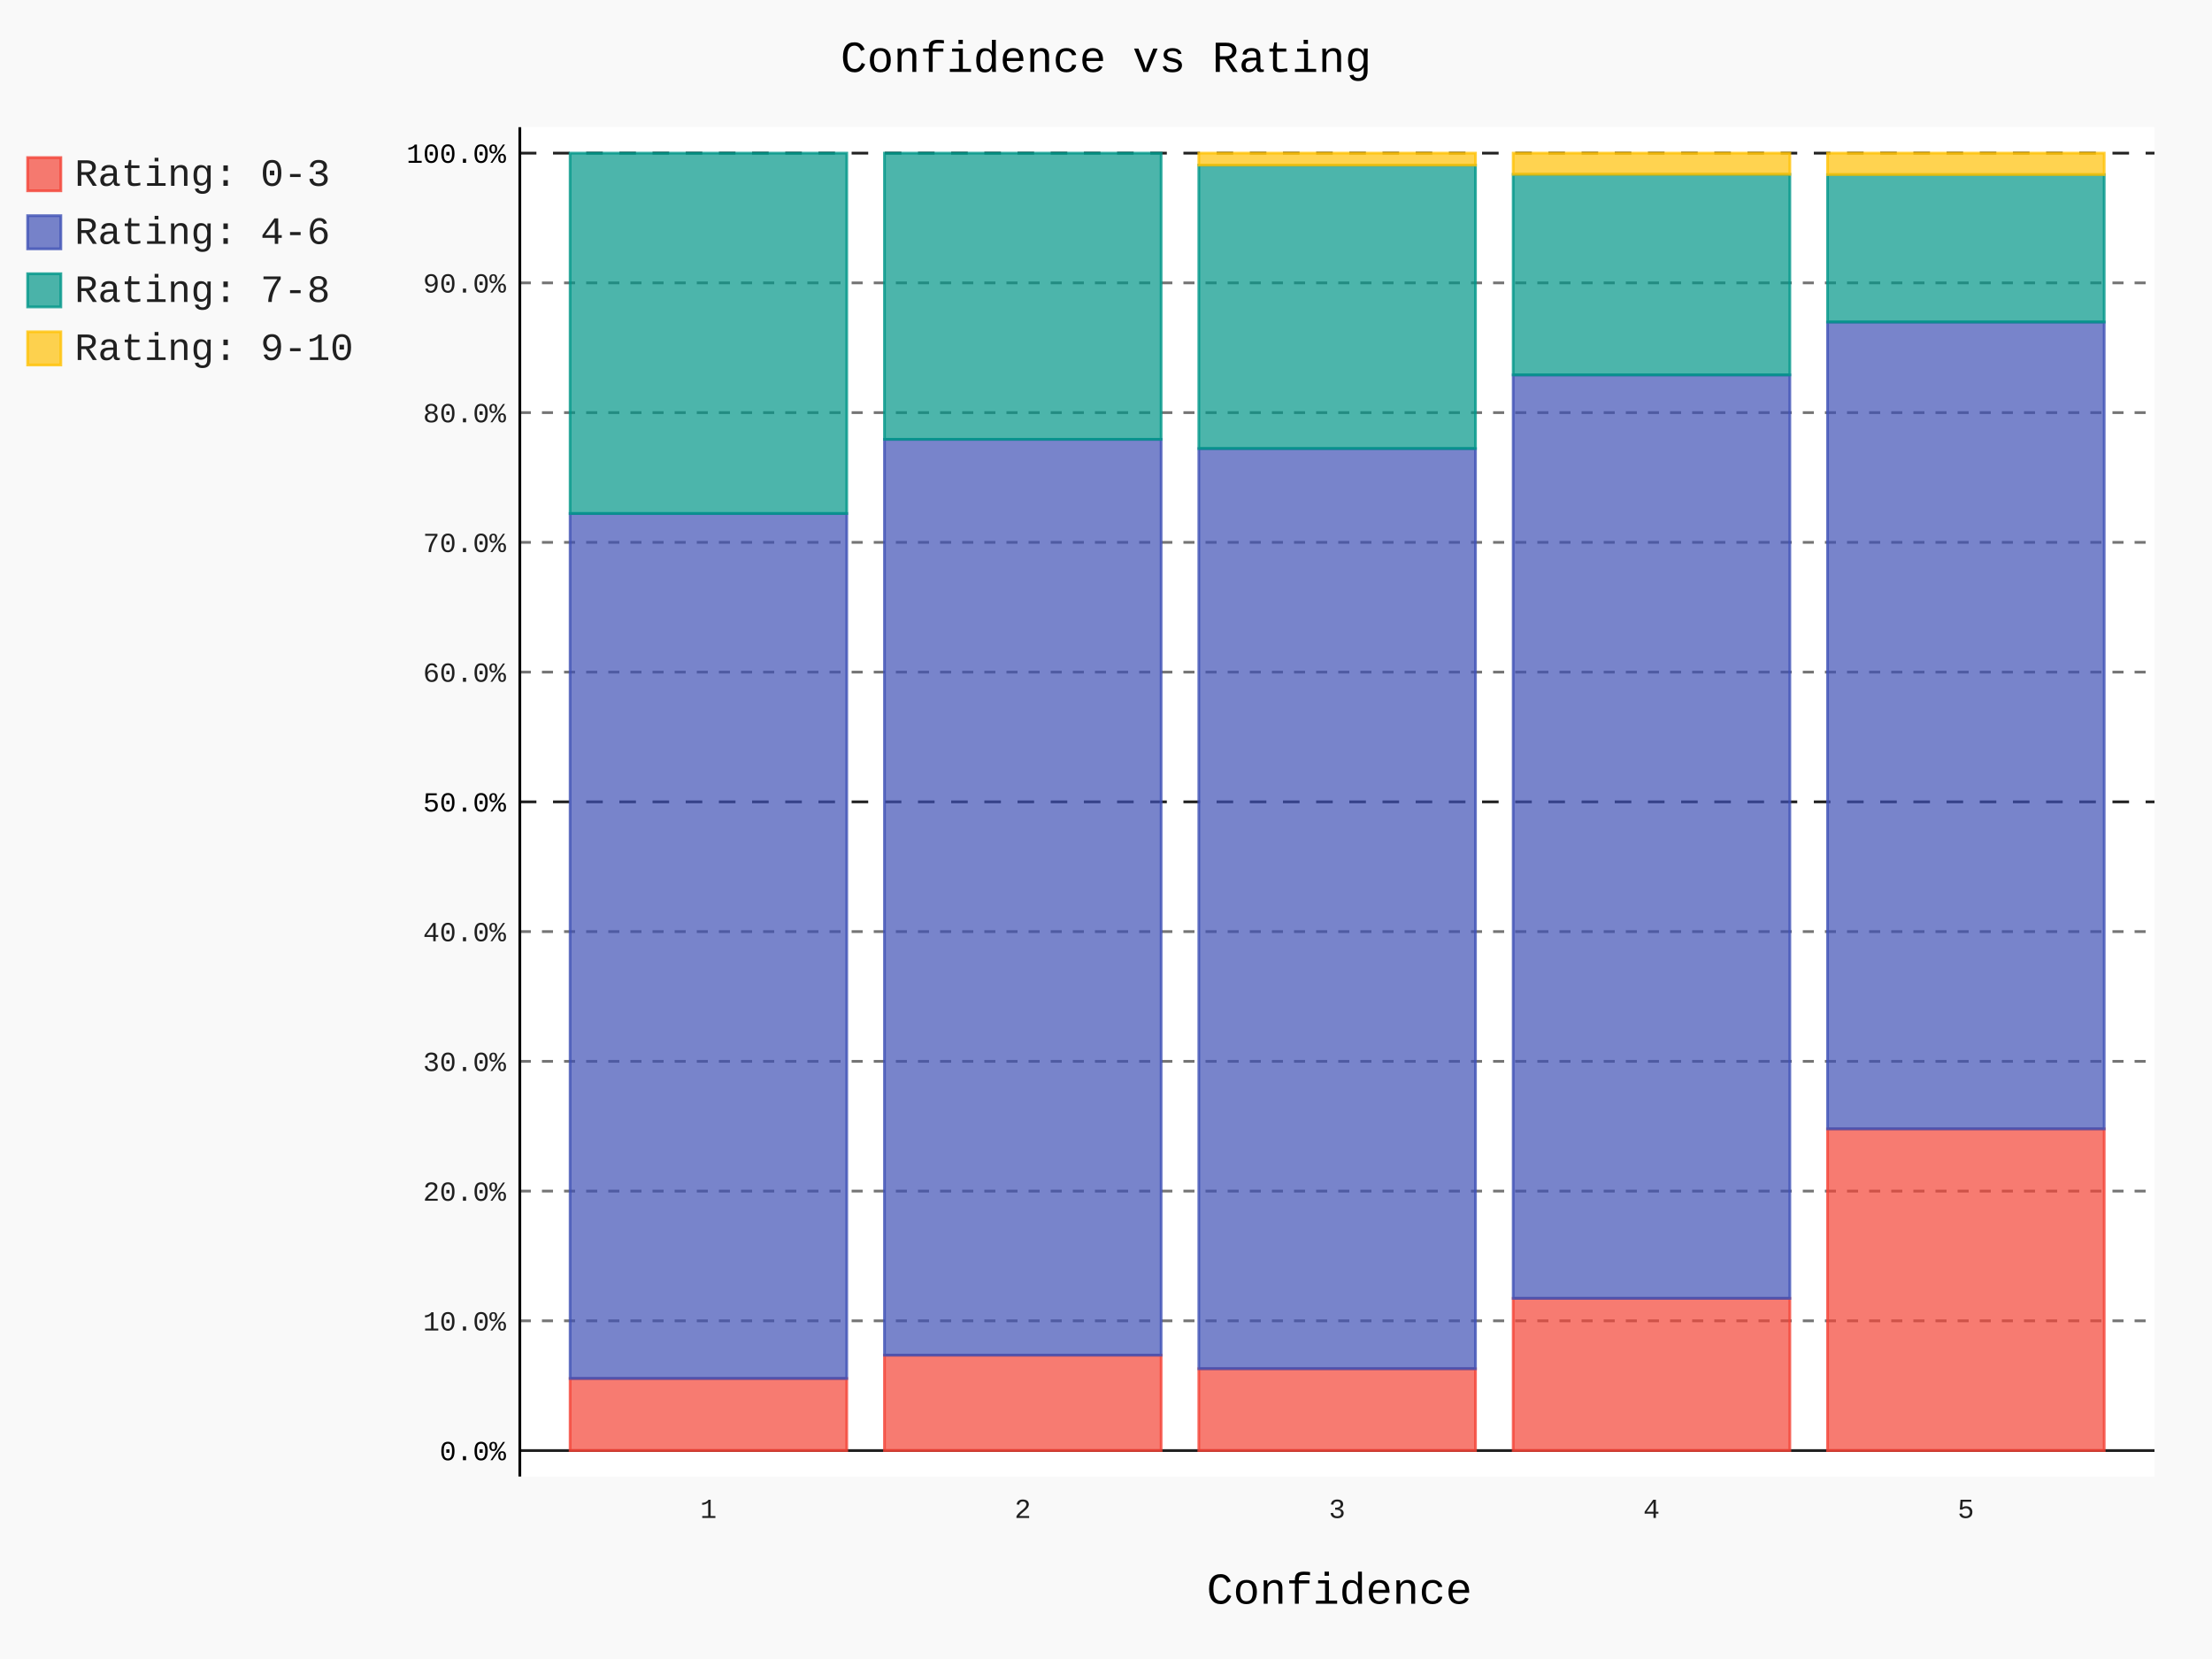
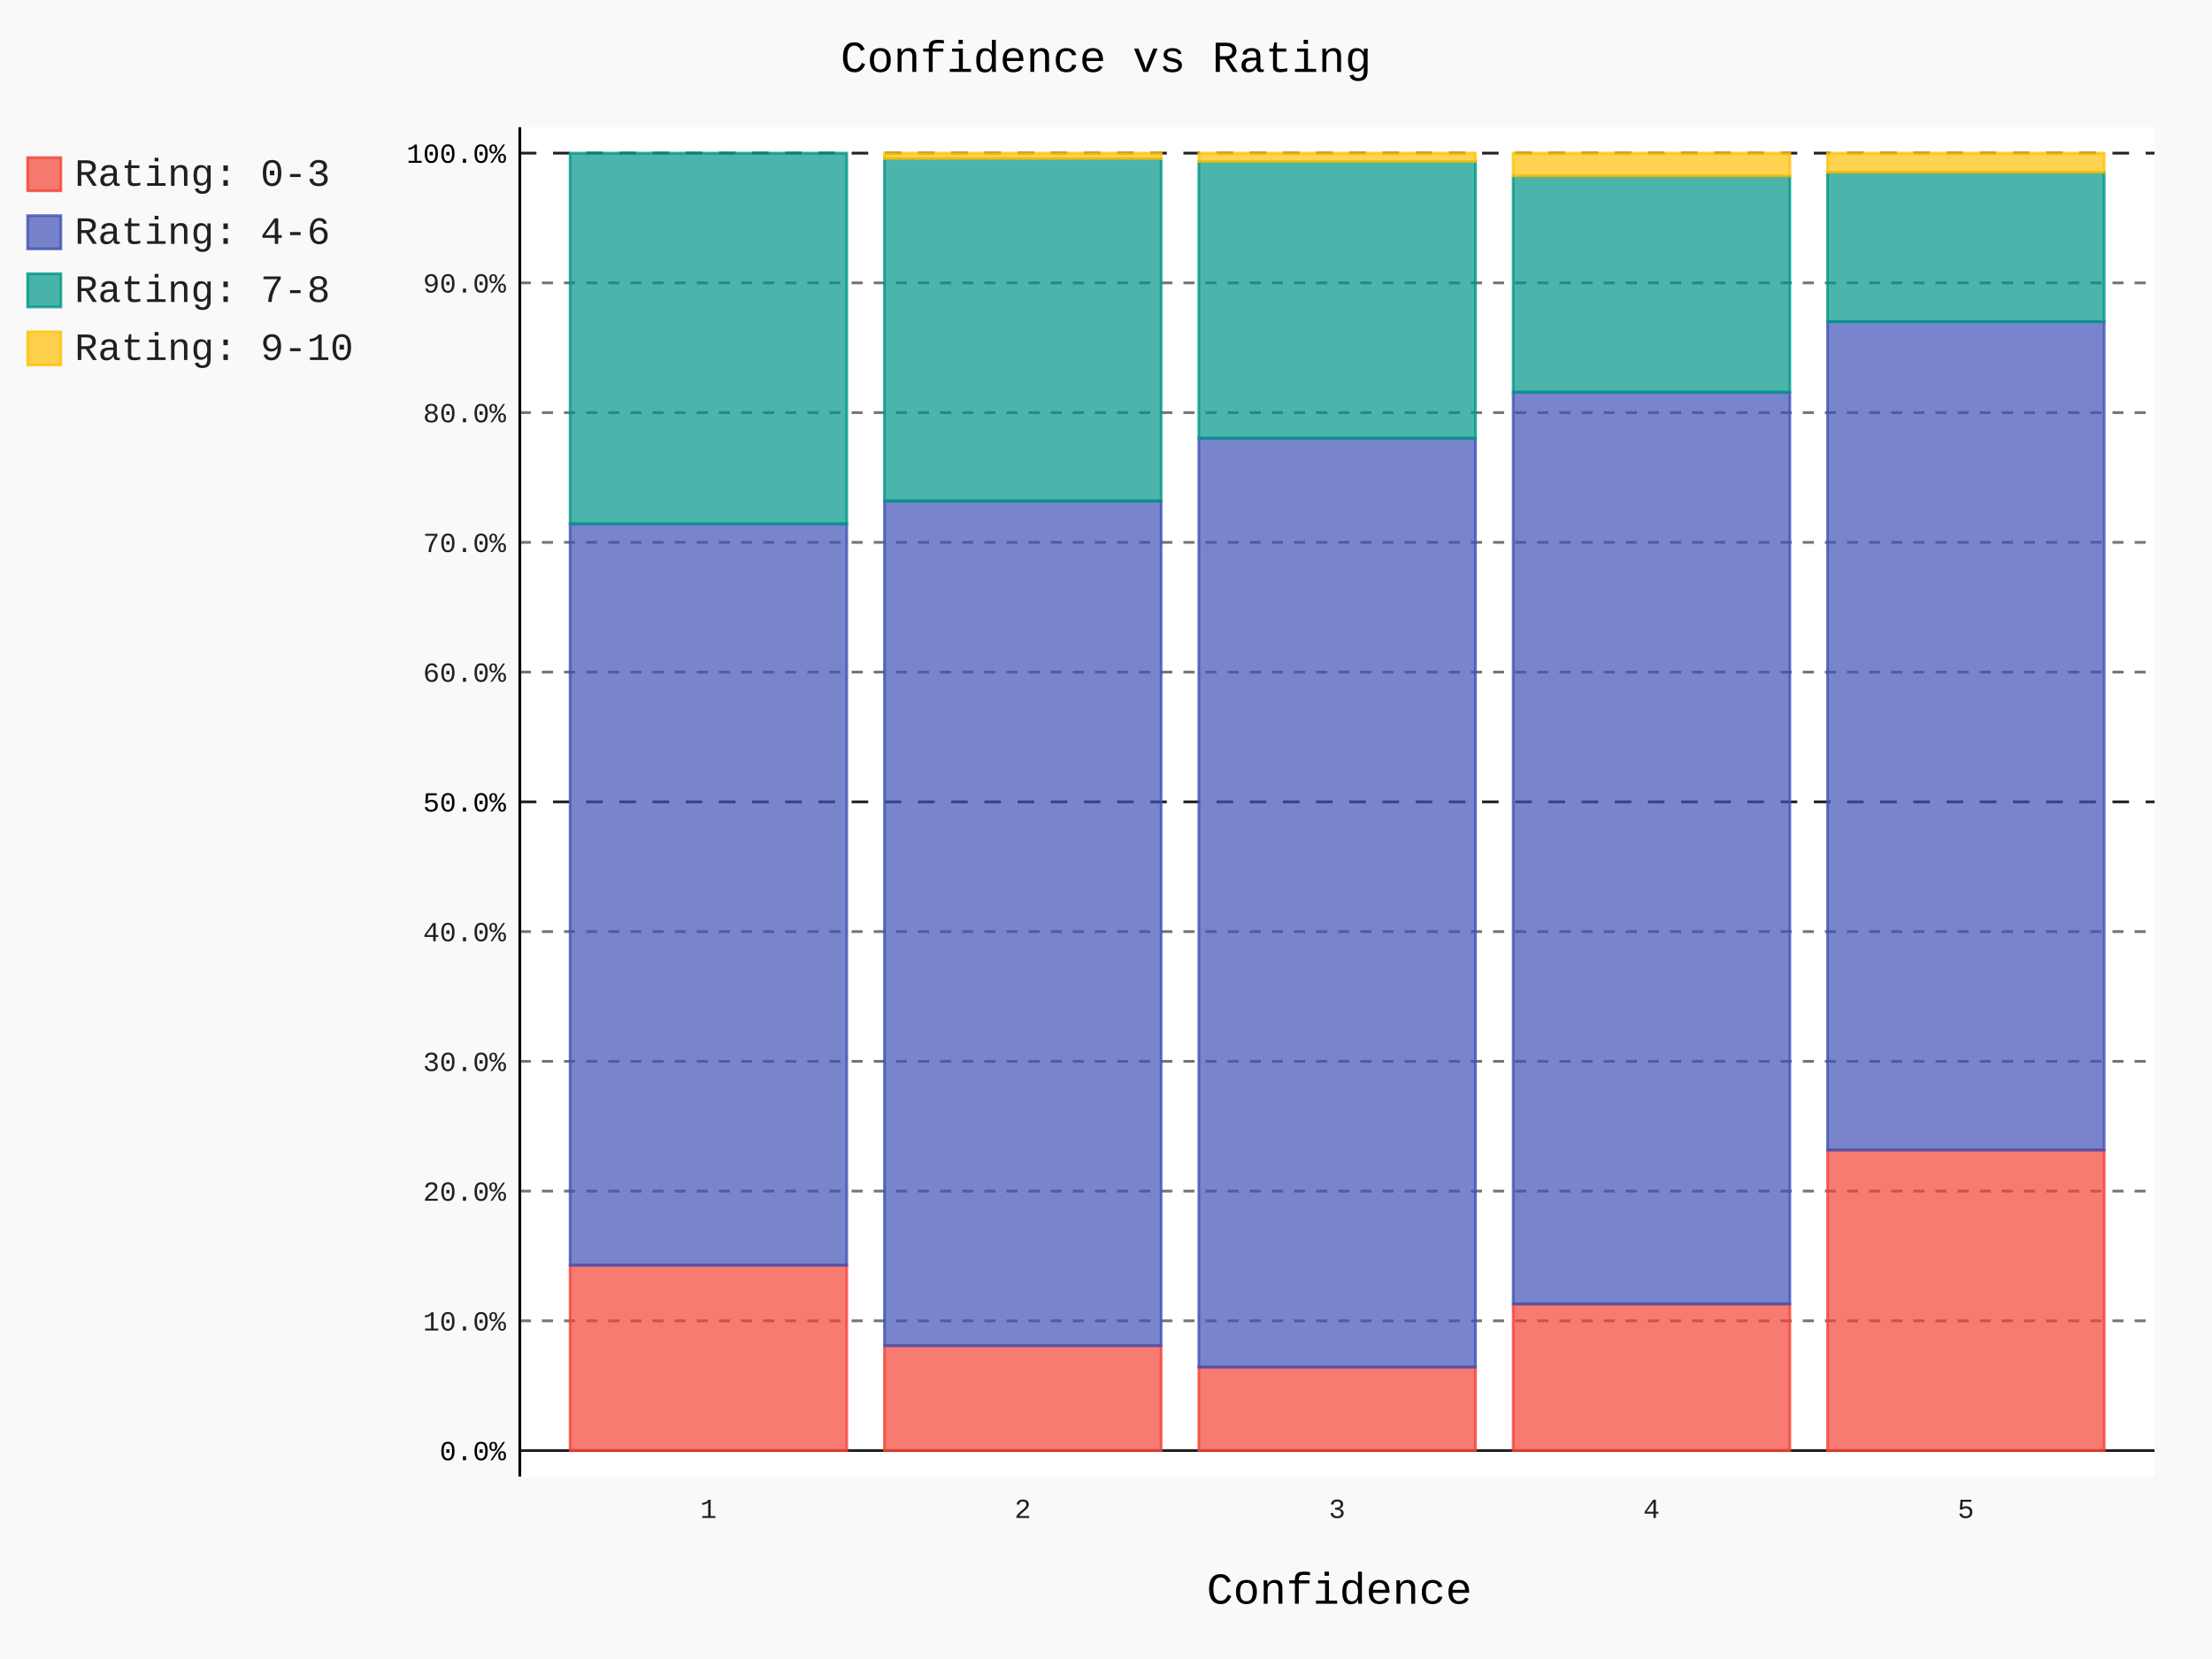
- <svg xmlns="http://www.w3.org/2000/svg" class="pygal-chart" id="chart-ee586047-4e96-4a5f-bd47-1032b1364d88" viewBox="0 0 800 600">
+ <svg xmlns="http://www.w3.org/2000/svg" class="pygal-chart" id="chart-27ff0d62-4fd4-4718-a7aa-90cec4e2d759" viewBox="0 0 800 600">
  <defs>
-     <style type="text/css">#chart-ee586047-4e96-4a5f-bd47-1032b1364d88{-webkit-user-select:none;-webkit-font-smoothing:antialiased;font-family:Consolas,"Liberation Mono",Menlo,Courier,monospace}#chart-ee586047-4e96-4a5f-bd47-1032b1364d88 .title{font-family:Consolas,"Liberation Mono",Menlo,Courier,monospace;font-size:16px}#chart-ee586047-4e96-4a5f-bd47-1032b1364d88 .legends .legend text{font-family:Consolas,"Liberation Mono",Menlo,Courier,monospace;font-size:14px}#chart-ee586047-4e96-4a5f-bd47-1032b1364d88 .axis text{font-family:Consolas,"Liberation Mono",Menlo,Courier,monospace;font-size:10px}#chart-ee586047-4e96-4a5f-bd47-1032b1364d88 .axis text.major{font-family:Consolas,"Liberation Mono",Menlo,Courier,monospace;font-size:10px}#chart-ee586047-4e96-4a5f-bd47-1032b1364d88 .text-overlay text.value{font-family:Consolas,"Liberation Mono",Menlo,Courier,monospace;font-size:16px}#chart-ee586047-4e96-4a5f-bd47-1032b1364d88 .text-overlay text.label{font-family:Consolas,"Liberation Mono",Menlo,Courier,monospace;font-size:10px}#chart-ee586047-4e96-4a5f-bd47-1032b1364d88 .tooltip{font-family:Consolas,"Liberation Mono",Menlo,Courier,monospace;font-size:14px}#chart-ee586047-4e96-4a5f-bd47-1032b1364d88 text.no_data{font-family:Consolas,"Liberation Mono",Menlo,Courier,monospace;font-size:64px}
- #chart-ee586047-4e96-4a5f-bd47-1032b1364d88{background-color:rgba(249,249,249,1)}#chart-ee586047-4e96-4a5f-bd47-1032b1364d88 path,#chart-ee586047-4e96-4a5f-bd47-1032b1364d88 line,#chart-ee586047-4e96-4a5f-bd47-1032b1364d88 rect,#chart-ee586047-4e96-4a5f-bd47-1032b1364d88 circle{-webkit-transition:150ms;-moz-transition:150ms;transition:150ms}#chart-ee586047-4e96-4a5f-bd47-1032b1364d88 .graph &gt; .background{fill:rgba(249,249,249,1)}#chart-ee586047-4e96-4a5f-bd47-1032b1364d88 .plot &gt; .background{fill:rgba(255,255,255,1)}#chart-ee586047-4e96-4a5f-bd47-1032b1364d88 .graph{fill:rgba(0,0,0,.87)}#chart-ee586047-4e96-4a5f-bd47-1032b1364d88 text.no_data{fill:rgba(0,0,0,1)}#chart-ee586047-4e96-4a5f-bd47-1032b1364d88 .title{fill:rgba(0,0,0,1)}#chart-ee586047-4e96-4a5f-bd47-1032b1364d88 .legends .legend text{fill:rgba(0,0,0,.87)}#chart-ee586047-4e96-4a5f-bd47-1032b1364d88 .legends .legend:hover text{fill:rgba(0,0,0,1)}#chart-ee586047-4e96-4a5f-bd47-1032b1364d88 .axis .line{stroke:rgba(0,0,0,1)}#chart-ee586047-4e96-4a5f-bd47-1032b1364d88 .axis .guide.line{stroke:rgba(0,0,0,.54)}#chart-ee586047-4e96-4a5f-bd47-1032b1364d88 .axis .major.line{stroke:rgba(0,0,0,.87)}#chart-ee586047-4e96-4a5f-bd47-1032b1364d88 .axis text.major{fill:rgba(0,0,0,1)}#chart-ee586047-4e96-4a5f-bd47-1032b1364d88 .axis.y .guides:hover .guide.line,#chart-ee586047-4e96-4a5f-bd47-1032b1364d88 .line-graph .axis.x .guides:hover .guide.line,#chart-ee586047-4e96-4a5f-bd47-1032b1364d88 .stackedline-graph .axis.x .guides:hover .guide.line,#chart-ee586047-4e96-4a5f-bd47-1032b1364d88 .xy-graph .axis.x .guides:hover .guide.line{stroke:rgba(0,0,0,1)}#chart-ee586047-4e96-4a5f-bd47-1032b1364d88 .axis .guides:hover text{fill:rgba(0,0,0,1)}#chart-ee586047-4e96-4a5f-bd47-1032b1364d88 .reactive{fill-opacity:.7;stroke-opacity:.8}#chart-ee586047-4e96-4a5f-bd47-1032b1364d88 .ci{stroke:rgba(0,0,0,.87)}#chart-ee586047-4e96-4a5f-bd47-1032b1364d88 .reactive.active,#chart-ee586047-4e96-4a5f-bd47-1032b1364d88 .active .reactive{fill-opacity:.8;stroke-opacity:.9;stroke-width:4}#chart-ee586047-4e96-4a5f-bd47-1032b1364d88 .ci .reactive.active{stroke-width:1.5}#chart-ee586047-4e96-4a5f-bd47-1032b1364d88 .series text{fill:rgba(0,0,0,1)}#chart-ee586047-4e96-4a5f-bd47-1032b1364d88 .tooltip rect{fill:rgba(255,255,255,1);stroke:rgba(0,0,0,1);-webkit-transition:opacity 150ms;-moz-transition:opacity 150ms;transition:opacity 150ms}#chart-ee586047-4e96-4a5f-bd47-1032b1364d88 .tooltip .label{fill:rgba(0,0,0,.87)}#chart-ee586047-4e96-4a5f-bd47-1032b1364d88 .tooltip .label{fill:rgba(0,0,0,.87)}#chart-ee586047-4e96-4a5f-bd47-1032b1364d88 .tooltip .legend{font-size:.8em;fill:rgba(0,0,0,.54)}#chart-ee586047-4e96-4a5f-bd47-1032b1364d88 .tooltip .x_label{font-size:.6em;fill:rgba(0,0,0,1)}#chart-ee586047-4e96-4a5f-bd47-1032b1364d88 .tooltip .xlink{font-size:.5em;text-decoration:underline}#chart-ee586047-4e96-4a5f-bd47-1032b1364d88 .tooltip .value{font-size:1.5em}#chart-ee586047-4e96-4a5f-bd47-1032b1364d88 .bound{font-size:.5em}#chart-ee586047-4e96-4a5f-bd47-1032b1364d88 .max-value{font-size:.75em;fill:rgba(0,0,0,.54)}#chart-ee586047-4e96-4a5f-bd47-1032b1364d88 .map-element{fill:rgba(255,255,255,1);stroke:rgba(0,0,0,.54) !important}#chart-ee586047-4e96-4a5f-bd47-1032b1364d88 .map-element .reactive{fill-opacity:inherit;stroke-opacity:inherit}#chart-ee586047-4e96-4a5f-bd47-1032b1364d88 .color-0,#chart-ee586047-4e96-4a5f-bd47-1032b1364d88 .color-0 a:visited{stroke:#F44336;fill:#F44336}#chart-ee586047-4e96-4a5f-bd47-1032b1364d88 .color-1,#chart-ee586047-4e96-4a5f-bd47-1032b1364d88 .color-1 a:visited{stroke:#3F51B5;fill:#3F51B5}#chart-ee586047-4e96-4a5f-bd47-1032b1364d88 .color-2,#chart-ee586047-4e96-4a5f-bd47-1032b1364d88 .color-2 a:visited{stroke:#009688;fill:#009688}#chart-ee586047-4e96-4a5f-bd47-1032b1364d88 .color-3,#chart-ee586047-4e96-4a5f-bd47-1032b1364d88 .color-3 a:visited{stroke:#FFC107;fill:#FFC107}#chart-ee586047-4e96-4a5f-bd47-1032b1364d88 .text-overlay .color-0 text{fill:black}#chart-ee586047-4e96-4a5f-bd47-1032b1364d88 .text-overlay .color-1 text{fill:black}#chart-ee586047-4e96-4a5f-bd47-1032b1364d88 .text-overlay .color-2 text{fill:black}#chart-ee586047-4e96-4a5f-bd47-1032b1364d88 .text-overlay .color-3 text{fill:black}
- #chart-ee586047-4e96-4a5f-bd47-1032b1364d88 text.no_data{text-anchor:middle}#chart-ee586047-4e96-4a5f-bd47-1032b1364d88 .guide.line{fill:none}#chart-ee586047-4e96-4a5f-bd47-1032b1364d88 .centered{text-anchor:middle}#chart-ee586047-4e96-4a5f-bd47-1032b1364d88 .title{text-anchor:middle}#chart-ee586047-4e96-4a5f-bd47-1032b1364d88 .legends .legend text{fill-opacity:1}#chart-ee586047-4e96-4a5f-bd47-1032b1364d88 .axis.x text{text-anchor:middle}#chart-ee586047-4e96-4a5f-bd47-1032b1364d88 .axis.x:not(.web) text[transform]{text-anchor:start}#chart-ee586047-4e96-4a5f-bd47-1032b1364d88 .axis.x:not(.web) text[transform].backwards{text-anchor:end}#chart-ee586047-4e96-4a5f-bd47-1032b1364d88 .axis.y text{text-anchor:end}#chart-ee586047-4e96-4a5f-bd47-1032b1364d88 .axis.y text[transform].backwards{text-anchor:start}#chart-ee586047-4e96-4a5f-bd47-1032b1364d88 .axis.y2 text{text-anchor:start}#chart-ee586047-4e96-4a5f-bd47-1032b1364d88 .axis.y2 text[transform].backwards{text-anchor:end}#chart-ee586047-4e96-4a5f-bd47-1032b1364d88 .axis .guide.line{stroke-dasharray:4,4}#chart-ee586047-4e96-4a5f-bd47-1032b1364d88 .axis .major.guide.line{stroke-dasharray:6,6}#chart-ee586047-4e96-4a5f-bd47-1032b1364d88 .horizontal .axis.y .guide.line,#chart-ee586047-4e96-4a5f-bd47-1032b1364d88 .horizontal .axis.y2 .guide.line,#chart-ee586047-4e96-4a5f-bd47-1032b1364d88 .vertical .axis.x .guide.line{opacity:0}#chart-ee586047-4e96-4a5f-bd47-1032b1364d88 .horizontal .axis.always_show .guide.line,#chart-ee586047-4e96-4a5f-bd47-1032b1364d88 .vertical .axis.always_show .guide.line{opacity:1 !important}#chart-ee586047-4e96-4a5f-bd47-1032b1364d88 .axis.y .guides:hover .guide.line,#chart-ee586047-4e96-4a5f-bd47-1032b1364d88 .axis.y2 .guides:hover .guide.line,#chart-ee586047-4e96-4a5f-bd47-1032b1364d88 .axis.x .guides:hover .guide.line{opacity:1}#chart-ee586047-4e96-4a5f-bd47-1032b1364d88 .axis .guides:hover text{opacity:1}#chart-ee586047-4e96-4a5f-bd47-1032b1364d88 .nofill{fill:none}#chart-ee586047-4e96-4a5f-bd47-1032b1364d88 .subtle-fill{fill-opacity:.2}#chart-ee586047-4e96-4a5f-bd47-1032b1364d88 .dot{stroke-width:1px;fill-opacity:1}#chart-ee586047-4e96-4a5f-bd47-1032b1364d88 .dot.active{stroke-width:5px}#chart-ee586047-4e96-4a5f-bd47-1032b1364d88 .dot.negative{fill:transparent}#chart-ee586047-4e96-4a5f-bd47-1032b1364d88 text,#chart-ee586047-4e96-4a5f-bd47-1032b1364d88 tspan{stroke:none !important}#chart-ee586047-4e96-4a5f-bd47-1032b1364d88 .series text.active{opacity:1}#chart-ee586047-4e96-4a5f-bd47-1032b1364d88 .tooltip rect{fill-opacity:.95;stroke-width:.5}#chart-ee586047-4e96-4a5f-bd47-1032b1364d88 .tooltip text{fill-opacity:1}#chart-ee586047-4e96-4a5f-bd47-1032b1364d88 .showable{visibility:hidden}#chart-ee586047-4e96-4a5f-bd47-1032b1364d88 .showable.shown{visibility:visible}#chart-ee586047-4e96-4a5f-bd47-1032b1364d88 .gauge-background{fill:rgba(229,229,229,1);stroke:none}#chart-ee586047-4e96-4a5f-bd47-1032b1364d88 .bg-lines{stroke:rgba(249,249,249,1);stroke-width:2px}</style>
+     <style type="text/css">#chart-27ff0d62-4fd4-4718-a7aa-90cec4e2d759{-webkit-user-select:none;-webkit-font-smoothing:antialiased;font-family:Consolas,"Liberation Mono",Menlo,Courier,monospace}#chart-27ff0d62-4fd4-4718-a7aa-90cec4e2d759 .title{font-family:Consolas,"Liberation Mono",Menlo,Courier,monospace;font-size:16px}#chart-27ff0d62-4fd4-4718-a7aa-90cec4e2d759 .legends .legend text{font-family:Consolas,"Liberation Mono",Menlo,Courier,monospace;font-size:14px}#chart-27ff0d62-4fd4-4718-a7aa-90cec4e2d759 .axis text{font-family:Consolas,"Liberation Mono",Menlo,Courier,monospace;font-size:10px}#chart-27ff0d62-4fd4-4718-a7aa-90cec4e2d759 .axis text.major{font-family:Consolas,"Liberation Mono",Menlo,Courier,monospace;font-size:10px}#chart-27ff0d62-4fd4-4718-a7aa-90cec4e2d759 .text-overlay text.value{font-family:Consolas,"Liberation Mono",Menlo,Courier,monospace;font-size:16px}#chart-27ff0d62-4fd4-4718-a7aa-90cec4e2d759 .text-overlay text.label{font-family:Consolas,"Liberation Mono",Menlo,Courier,monospace;font-size:10px}#chart-27ff0d62-4fd4-4718-a7aa-90cec4e2d759 .tooltip{font-family:Consolas,"Liberation Mono",Menlo,Courier,monospace;font-size:14px}#chart-27ff0d62-4fd4-4718-a7aa-90cec4e2d759 text.no_data{font-family:Consolas,"Liberation Mono",Menlo,Courier,monospace;font-size:64px}
+ #chart-27ff0d62-4fd4-4718-a7aa-90cec4e2d759{background-color:rgba(249,249,249,1)}#chart-27ff0d62-4fd4-4718-a7aa-90cec4e2d759 path,#chart-27ff0d62-4fd4-4718-a7aa-90cec4e2d759 line,#chart-27ff0d62-4fd4-4718-a7aa-90cec4e2d759 rect,#chart-27ff0d62-4fd4-4718-a7aa-90cec4e2d759 circle{-webkit-transition:150ms;-moz-transition:150ms;transition:150ms}#chart-27ff0d62-4fd4-4718-a7aa-90cec4e2d759 .graph &gt; .background{fill:rgba(249,249,249,1)}#chart-27ff0d62-4fd4-4718-a7aa-90cec4e2d759 .plot &gt; .background{fill:rgba(255,255,255,1)}#chart-27ff0d62-4fd4-4718-a7aa-90cec4e2d759 .graph{fill:rgba(0,0,0,.87)}#chart-27ff0d62-4fd4-4718-a7aa-90cec4e2d759 text.no_data{fill:rgba(0,0,0,1)}#chart-27ff0d62-4fd4-4718-a7aa-90cec4e2d759 .title{fill:rgba(0,0,0,1)}#chart-27ff0d62-4fd4-4718-a7aa-90cec4e2d759 .legends .legend text{fill:rgba(0,0,0,.87)}#chart-27ff0d62-4fd4-4718-a7aa-90cec4e2d759 .legends .legend:hover text{fill:rgba(0,0,0,1)}#chart-27ff0d62-4fd4-4718-a7aa-90cec4e2d759 .axis .line{stroke:rgba(0,0,0,1)}#chart-27ff0d62-4fd4-4718-a7aa-90cec4e2d759 .axis .guide.line{stroke:rgba(0,0,0,.54)}#chart-27ff0d62-4fd4-4718-a7aa-90cec4e2d759 .axis .major.line{stroke:rgba(0,0,0,.87)}#chart-27ff0d62-4fd4-4718-a7aa-90cec4e2d759 .axis text.major{fill:rgba(0,0,0,1)}#chart-27ff0d62-4fd4-4718-a7aa-90cec4e2d759 .axis.y .guides:hover .guide.line,#chart-27ff0d62-4fd4-4718-a7aa-90cec4e2d759 .line-graph .axis.x .guides:hover .guide.line,#chart-27ff0d62-4fd4-4718-a7aa-90cec4e2d759 .stackedline-graph .axis.x .guides:hover .guide.line,#chart-27ff0d62-4fd4-4718-a7aa-90cec4e2d759 .xy-graph .axis.x .guides:hover .guide.line{stroke:rgba(0,0,0,1)}#chart-27ff0d62-4fd4-4718-a7aa-90cec4e2d759 .axis .guides:hover text{fill:rgba(0,0,0,1)}#chart-27ff0d62-4fd4-4718-a7aa-90cec4e2d759 .reactive{fill-opacity:.7;stroke-opacity:.8}#chart-27ff0d62-4fd4-4718-a7aa-90cec4e2d759 .ci{stroke:rgba(0,0,0,.87)}#chart-27ff0d62-4fd4-4718-a7aa-90cec4e2d759 .reactive.active,#chart-27ff0d62-4fd4-4718-a7aa-90cec4e2d759 .active .reactive{fill-opacity:.8;stroke-opacity:.9;stroke-width:4}#chart-27ff0d62-4fd4-4718-a7aa-90cec4e2d759 .ci .reactive.active{stroke-width:1.5}#chart-27ff0d62-4fd4-4718-a7aa-90cec4e2d759 .series text{fill:rgba(0,0,0,1)}#chart-27ff0d62-4fd4-4718-a7aa-90cec4e2d759 .tooltip rect{fill:rgba(255,255,255,1);stroke:rgba(0,0,0,1);-webkit-transition:opacity 150ms;-moz-transition:opacity 150ms;transition:opacity 150ms}#chart-27ff0d62-4fd4-4718-a7aa-90cec4e2d759 .tooltip .label{fill:rgba(0,0,0,.87)}#chart-27ff0d62-4fd4-4718-a7aa-90cec4e2d759 .tooltip .label{fill:rgba(0,0,0,.87)}#chart-27ff0d62-4fd4-4718-a7aa-90cec4e2d759 .tooltip .legend{font-size:.8em;fill:rgba(0,0,0,.54)}#chart-27ff0d62-4fd4-4718-a7aa-90cec4e2d759 .tooltip .x_label{font-size:.6em;fill:rgba(0,0,0,1)}#chart-27ff0d62-4fd4-4718-a7aa-90cec4e2d759 .tooltip .xlink{font-size:.5em;text-decoration:underline}#chart-27ff0d62-4fd4-4718-a7aa-90cec4e2d759 .tooltip .value{font-size:1.5em}#chart-27ff0d62-4fd4-4718-a7aa-90cec4e2d759 .bound{font-size:.5em}#chart-27ff0d62-4fd4-4718-a7aa-90cec4e2d759 .max-value{font-size:.75em;fill:rgba(0,0,0,.54)}#chart-27ff0d62-4fd4-4718-a7aa-90cec4e2d759 .map-element{fill:rgba(255,255,255,1);stroke:rgba(0,0,0,.54) !important}#chart-27ff0d62-4fd4-4718-a7aa-90cec4e2d759 .map-element .reactive{fill-opacity:inherit;stroke-opacity:inherit}#chart-27ff0d62-4fd4-4718-a7aa-90cec4e2d759 .color-0,#chart-27ff0d62-4fd4-4718-a7aa-90cec4e2d759 .color-0 a:visited{stroke:#F44336;fill:#F44336}#chart-27ff0d62-4fd4-4718-a7aa-90cec4e2d759 .color-1,#chart-27ff0d62-4fd4-4718-a7aa-90cec4e2d759 .color-1 a:visited{stroke:#3F51B5;fill:#3F51B5}#chart-27ff0d62-4fd4-4718-a7aa-90cec4e2d759 .color-2,#chart-27ff0d62-4fd4-4718-a7aa-90cec4e2d759 .color-2 a:visited{stroke:#009688;fill:#009688}#chart-27ff0d62-4fd4-4718-a7aa-90cec4e2d759 .color-3,#chart-27ff0d62-4fd4-4718-a7aa-90cec4e2d759 .color-3 a:visited{stroke:#FFC107;fill:#FFC107}#chart-27ff0d62-4fd4-4718-a7aa-90cec4e2d759 .text-overlay .color-0 text{fill:black}#chart-27ff0d62-4fd4-4718-a7aa-90cec4e2d759 .text-overlay .color-1 text{fill:black}#chart-27ff0d62-4fd4-4718-a7aa-90cec4e2d759 .text-overlay .color-2 text{fill:black}#chart-27ff0d62-4fd4-4718-a7aa-90cec4e2d759 .text-overlay .color-3 text{fill:black}
+ #chart-27ff0d62-4fd4-4718-a7aa-90cec4e2d759 text.no_data{text-anchor:middle}#chart-27ff0d62-4fd4-4718-a7aa-90cec4e2d759 .guide.line{fill:none}#chart-27ff0d62-4fd4-4718-a7aa-90cec4e2d759 .centered{text-anchor:middle}#chart-27ff0d62-4fd4-4718-a7aa-90cec4e2d759 .title{text-anchor:middle}#chart-27ff0d62-4fd4-4718-a7aa-90cec4e2d759 .legends .legend text{fill-opacity:1}#chart-27ff0d62-4fd4-4718-a7aa-90cec4e2d759 .axis.x text{text-anchor:middle}#chart-27ff0d62-4fd4-4718-a7aa-90cec4e2d759 .axis.x:not(.web) text[transform]{text-anchor:start}#chart-27ff0d62-4fd4-4718-a7aa-90cec4e2d759 .axis.x:not(.web) text[transform].backwards{text-anchor:end}#chart-27ff0d62-4fd4-4718-a7aa-90cec4e2d759 .axis.y text{text-anchor:end}#chart-27ff0d62-4fd4-4718-a7aa-90cec4e2d759 .axis.y text[transform].backwards{text-anchor:start}#chart-27ff0d62-4fd4-4718-a7aa-90cec4e2d759 .axis.y2 text{text-anchor:start}#chart-27ff0d62-4fd4-4718-a7aa-90cec4e2d759 .axis.y2 text[transform].backwards{text-anchor:end}#chart-27ff0d62-4fd4-4718-a7aa-90cec4e2d759 .axis .guide.line{stroke-dasharray:4,4}#chart-27ff0d62-4fd4-4718-a7aa-90cec4e2d759 .axis .major.guide.line{stroke-dasharray:6,6}#chart-27ff0d62-4fd4-4718-a7aa-90cec4e2d759 .horizontal .axis.y .guide.line,#chart-27ff0d62-4fd4-4718-a7aa-90cec4e2d759 .horizontal .axis.y2 .guide.line,#chart-27ff0d62-4fd4-4718-a7aa-90cec4e2d759 .vertical .axis.x .guide.line{opacity:0}#chart-27ff0d62-4fd4-4718-a7aa-90cec4e2d759 .horizontal .axis.always_show .guide.line,#chart-27ff0d62-4fd4-4718-a7aa-90cec4e2d759 .vertical .axis.always_show .guide.line{opacity:1 !important}#chart-27ff0d62-4fd4-4718-a7aa-90cec4e2d759 .axis.y .guides:hover .guide.line,#chart-27ff0d62-4fd4-4718-a7aa-90cec4e2d759 .axis.y2 .guides:hover .guide.line,#chart-27ff0d62-4fd4-4718-a7aa-90cec4e2d759 .axis.x .guides:hover .guide.line{opacity:1}#chart-27ff0d62-4fd4-4718-a7aa-90cec4e2d759 .axis .guides:hover text{opacity:1}#chart-27ff0d62-4fd4-4718-a7aa-90cec4e2d759 .nofill{fill:none}#chart-27ff0d62-4fd4-4718-a7aa-90cec4e2d759 .subtle-fill{fill-opacity:.2}#chart-27ff0d62-4fd4-4718-a7aa-90cec4e2d759 .dot{stroke-width:1px;fill-opacity:1}#chart-27ff0d62-4fd4-4718-a7aa-90cec4e2d759 .dot.active{stroke-width:5px}#chart-27ff0d62-4fd4-4718-a7aa-90cec4e2d759 .dot.negative{fill:transparent}#chart-27ff0d62-4fd4-4718-a7aa-90cec4e2d759 text,#chart-27ff0d62-4fd4-4718-a7aa-90cec4e2d759 tspan{stroke:none !important}#chart-27ff0d62-4fd4-4718-a7aa-90cec4e2d759 .series text.active{opacity:1}#chart-27ff0d62-4fd4-4718-a7aa-90cec4e2d759 .tooltip rect{fill-opacity:.95;stroke-width:.5}#chart-27ff0d62-4fd4-4718-a7aa-90cec4e2d759 .tooltip text{fill-opacity:1}#chart-27ff0d62-4fd4-4718-a7aa-90cec4e2d759 .showable{visibility:hidden}#chart-27ff0d62-4fd4-4718-a7aa-90cec4e2d759 .showable.shown{visibility:visible}#chart-27ff0d62-4fd4-4718-a7aa-90cec4e2d759 .gauge-background{fill:rgba(229,229,229,1);stroke:none}#chart-27ff0d62-4fd4-4718-a7aa-90cec4e2d759 .bg-lines{stroke:rgba(249,249,249,1);stroke-width:2px}</style>
  </defs>
  <g class="graph stackedbar-graph vertical">
    <rect class="background" height="600" width="800" x="0" y="0" />
    <g class="plot" transform="translate(188, 46)">
      <rect class="background" height="488" width="591.2" x="0" y="0" />
      <g class="axis y always_show">
        <g class="guides">
          <path class="major line" d="M0 478.615 h591.2" />
          <text class="major" x="-5" y="482.115">0.0%</text>
        </g>
        <g class="guides">
          <path class="guide line" d="M0 431.692 h591.2" />
          <text class="" x="-5" y="435.192">10.0%</text>
        </g>
        <g class="guides">
          <path class="guide line" d="M0 384.769 h591.2" />
          <text class="" x="-5" y="388.269">20.0%</text>
        </g>
        <g class="guides">
          <path class="guide line" d="M0 337.846 h591.2" />
          <text class="" x="-5" y="341.346">30.0%</text>
        </g>
        <g class="guides">
          <path class="guide line" d="M0 290.923 h591.2" />
          <text class="" x="-5" y="294.423">40.0%</text>
        </g>
        <g class="guides">
          <path class="major guide line" d="M0 244 h591.2" />
          <text class="major" x="-5" y="247.5">50.0%</text>
        </g>
        <g class="guides">
          <path class="guide line" d="M0 197.077 h591.2" />
          <text class="" x="-5" y="200.577">60.0%</text>
        </g>
        <g class="guides">
          <path class="guide line" d="M0 150.154 h591.2" />
          <text class="" x="-5" y="153.654">70.0%</text>
        </g>
        <g class="guides">
          <path class="guide line" d="M0 103.231 h591.2" />
          <text class="" x="-5" y="106.731">80.0%</text>
        </g>
        <g class="guides">
          <path class="guide line" d="M0 56.308 h591.2" />
          <text class="" x="-5" y="59.808">90.0%</text>
        </g>
        <g class="guides">
          <path class="major guide line" d="M0 9.385 h591.2" />
          <text class="major" x="-5" y="12.885">100.0%</text>
        </g>
      </g>
      <g class="axis x">
        <path class="line" d="M0 0 v488" />
        <g class="guides">
          <path class="guide line" d="M68.215 0 v488" />
          <text class="" x="68.215" y="503.0">1</text>
        </g>
        <g class="guides">
          <path class="guide line" d="M181.908 0 v488" />
          <text class="" x="181.908" y="503.0">2</text>
        </g>
        <g class="guides">
          <path class="guide line" d="M295.6 0 v488" />
          <text class="" x="295.6" y="503.0">3</text>
        </g>
        <g class="guides">
          <path class="guide line" d="M409.292 0 v488" />
          <text class="" x="409.292" y="503.0">4</text>
        </g>
        <g class="guides">
          <path class="guide line" d="M522.985 0 v488" />
          <text class="" x="522.985" y="503.0">5</text>
        </g>
      </g>
      <g class="series serie-0 color-0">
        <g class="bars">
          <g class="bar">
-             <rect class="rect reactive tooltip-trigger" height="26.068" rx="0" ry="0" width="100.049" x="18.191" y="452.547" />
+             <rect class="rect reactive tooltip-trigger" height="67.033" rx="0" ry="0" width="100.049" x="18.191" y="411.582" />
          </g>
          <g class="bar">
-             <rect class="rect reactive tooltip-trigger" height="34.502" rx="0" ry="0" width="100.049" x="131.883" y="444.113" />
+             <rect class="rect reactive tooltip-trigger" height="37.938" rx="0" ry="0" width="100.049" x="131.883" y="440.678" />
          </g>
          <g class="bar">
-             <rect class="rect reactive tooltip-trigger" height="29.598" rx="0" ry="0" width="100.049" x="245.575" y="449.018" />
+             <rect class="rect reactive tooltip-trigger" height="30.189" rx="0" ry="0" width="100.049" x="245.575" y="448.426" />
          </g>
          <g class="bar">
-             <rect class="rect reactive tooltip-trigger" height="55.053" rx="0" ry="0" width="100.049" x="359.268" y="423.562" />
+             <rect class="rect reactive tooltip-trigger" height="53.006" rx="0" ry="0" width="100.049" x="359.268" y="425.61" />
          </g>
          <g class="bar">
-             <rect class="rect reactive tooltip-trigger" height="116.338" rx="0" ry="0" width="100.049" x="472.96" y="362.277" />
+             <rect class="rect reactive tooltip-trigger" height="108.671" rx="0" ry="0" width="100.049" x="472.96" y="369.945" />
          </g>
        </g>
      </g>
      <g class="series serie-1 color-1">
        <g class="bars">
          <g class="bar">
-             <rect class="rect reactive tooltip-trigger" height="312.821" rx="0" ry="0" width="100.049" x="18.191" y="139.726" />
+             <rect class="rect reactive tooltip-trigger" height="268.132" rx="0" ry="0" width="100.049" x="18.191" y="143.451" />
          </g>
          <g class="bar">
-             <rect class="rect reactive tooltip-trigger" height="331.222" rx="0" ry="0" width="100.049" x="131.883" y="112.891" />
+             <rect class="rect reactive tooltip-trigger" height="305.499" rx="0" ry="0" width="100.049" x="131.883" y="135.178" />
          </g>
          <g class="bar">
-             <rect class="rect reactive tooltip-trigger" height="332.793" rx="0" ry="0" width="100.049" x="245.575" y="116.225" />
+             <rect class="rect reactive tooltip-trigger" height="335.966" rx="0" ry="0" width="100.049" x="245.575" y="112.46" />
          </g>
          <g class="bar">
-             <rect class="rect reactive tooltip-trigger" height="333.967" rx="0" ry="0" width="100.049" x="359.268" y="89.595" />
+             <rect class="rect reactive tooltip-trigger" height="329.765" rx="0" ry="0" width="100.049" x="359.268" y="95.845" />
          </g>
          <g class="bar">
-             <rect class="rect reactive tooltip-trigger" height="291.815" rx="0" ry="0" width="100.049" x="472.96" y="70.462" />
+             <rect class="rect reactive tooltip-trigger" height="299.629" rx="0" ry="0" width="100.049" x="472.96" y="70.316" />
          </g>
        </g>
      </g>
      <g class="series serie-2 color-2">
        <g class="bars">
          <g class="bar">
-             <rect class="rect reactive tooltip-trigger" height="130.342" rx="0" ry="0" width="100.049" x="18.191" y="9.385" />
+             <rect class="rect reactive tooltip-trigger" height="134.066" rx="0" ry="0" width="100.049" x="18.191" y="9.385" />
          </g>
          <g class="bar">
-             <rect class="rect reactive tooltip-trigger" height="103.507" rx="0" ry="0" width="100.049" x="131.883" y="9.385" />
+             <rect class="rect reactive tooltip-trigger" height="123.797" rx="0" ry="0" width="100.049" x="131.883" y="11.381" />
          </g>
          <g class="bar">
-             <rect class="rect reactive tooltip-trigger" height="102.509" rx="0" ry="0" width="100.049" x="245.575" y="13.716" />
+             <rect class="rect reactive tooltip-trigger" height="100.057" rx="0" ry="0" width="100.049" x="245.575" y="12.404" />
          </g>
          <g class="bar">
-             <rect class="rect reactive tooltip-trigger" height="72.554" rx="0" ry="0" width="100.049" x="359.268" y="17.041" />
+             <rect class="rect reactive tooltip-trigger" height="78.205" rx="0" ry="0" width="100.049" x="359.268" y="17.64" />
          </g>
          <g class="bar">
-             <rect class="rect reactive tooltip-trigger" height="53.322" rx="0" ry="0" width="100.049" x="472.96" y="17.14" />
+             <rect class="rect reactive tooltip-trigger" height="54.021" rx="0" ry="0" width="100.049" x="472.96" y="16.294" />
          </g>
        </g>
      </g>
      <g class="series serie-3 color-3">
        <g class="bars">
          <g class="bar">
            <rect class="rect reactive tooltip-trigger" height="0.0" rx="0" ry="0" width="100.049" x="18.191" y="9.385" />
          </g>
          <g class="bar">
-             <rect class="rect reactive tooltip-trigger" height="0.0" rx="0" ry="0" width="100.049" x="131.883" y="9.385" />
+             <rect class="rect reactive tooltip-trigger" height="1.997" rx="0" ry="0" width="100.049" x="131.883" y="9.385" />
          </g>
          <g class="bar">
-             <rect class="rect reactive tooltip-trigger" height="4.331" rx="0" ry="0" width="100.049" x="245.575" y="9.385" />
+             <rect class="rect reactive tooltip-trigger" height="3.019" rx="0" ry="0" width="100.049" x="245.575" y="9.385" />
          </g>
          <g class="bar">
-             <rect class="rect reactive tooltip-trigger" height="7.656" rx="0" ry="0" width="100.049" x="359.268" y="9.385" />
+             <rect class="rect reactive tooltip-trigger" height="8.255" rx="0" ry="0" width="100.049" x="359.268" y="9.385" />
          </g>
          <g class="bar">
-             <rect class="rect reactive tooltip-trigger" height="7.756" rx="0" ry="0" width="100.049" x="472.96" y="9.385" />
+             <rect class="rect reactive tooltip-trigger" height="6.91" rx="0" ry="0" width="100.049" x="472.96" y="9.385" />
          </g>
        </g>
      </g>
    </g>
    <g class="titles">
      <text class="title plot_title" x="400.0" y="26">Confidence vs Rating</text>
      <text class="title" x="484.4" y="580">Confidence</text>
    </g>
    <g class="plot overlay" transform="translate(188, 46)">
      <g class="series serie-0 color-0" />
      <g class="series serie-1 color-1" />
      <g class="series serie-2 color-2" />
      <g class="series serie-3 color-3" />
    </g>
    <g class="plot text-overlay" transform="translate(188, 46)">
      <g class="series serie-0 color-0" />
      <g class="series serie-1 color-1" />
      <g class="series serie-2 color-2" />
      <g class="series serie-3 color-3" />
    </g>
    <g class="plot tooltip-overlay" transform="translate(188, 46)">
      <g class="tooltip" style="opacity: 0" transform="translate(0 0)">
        <rect class="tooltip-box" height="0" rx="0" ry="0" width="0" />
        <g class="text" />
      </g>
    </g>
    <g class="legends" transform="translate(10, 56)">
      <g class="legend reactive activate-serie" id="activate-serie-0">
        <rect class="color-0 reactive" height="12" width="12" x="0.0" y="1.0" />
        <text x="17.0" y="11.2">Rating: 0-3</text>
      </g>
      <g class="legend reactive activate-serie" id="activate-serie-1">
        <rect class="color-1 reactive" height="12" width="12" x="0.0" y="22.0" />
        <text x="17.0" y="32.2">Rating: 4-6</text>
      </g>
      <g class="legend reactive activate-serie" id="activate-serie-2">
        <rect class="color-2 reactive" height="12" width="12" x="0.0" y="43.0" />
        <text x="17.0" y="53.2">Rating: 7-8</text>
      </g>
      <g class="legend reactive activate-serie" id="activate-serie-3">
        <rect class="color-3 reactive" height="12" width="12" x="0.0" y="64.0" />
        <text x="17.0" y="74.2">Rating: 9-10</text>
      </g>
    </g>
    <g class="legends" transform="translate(790, 56)" />
  </g>
</svg>
